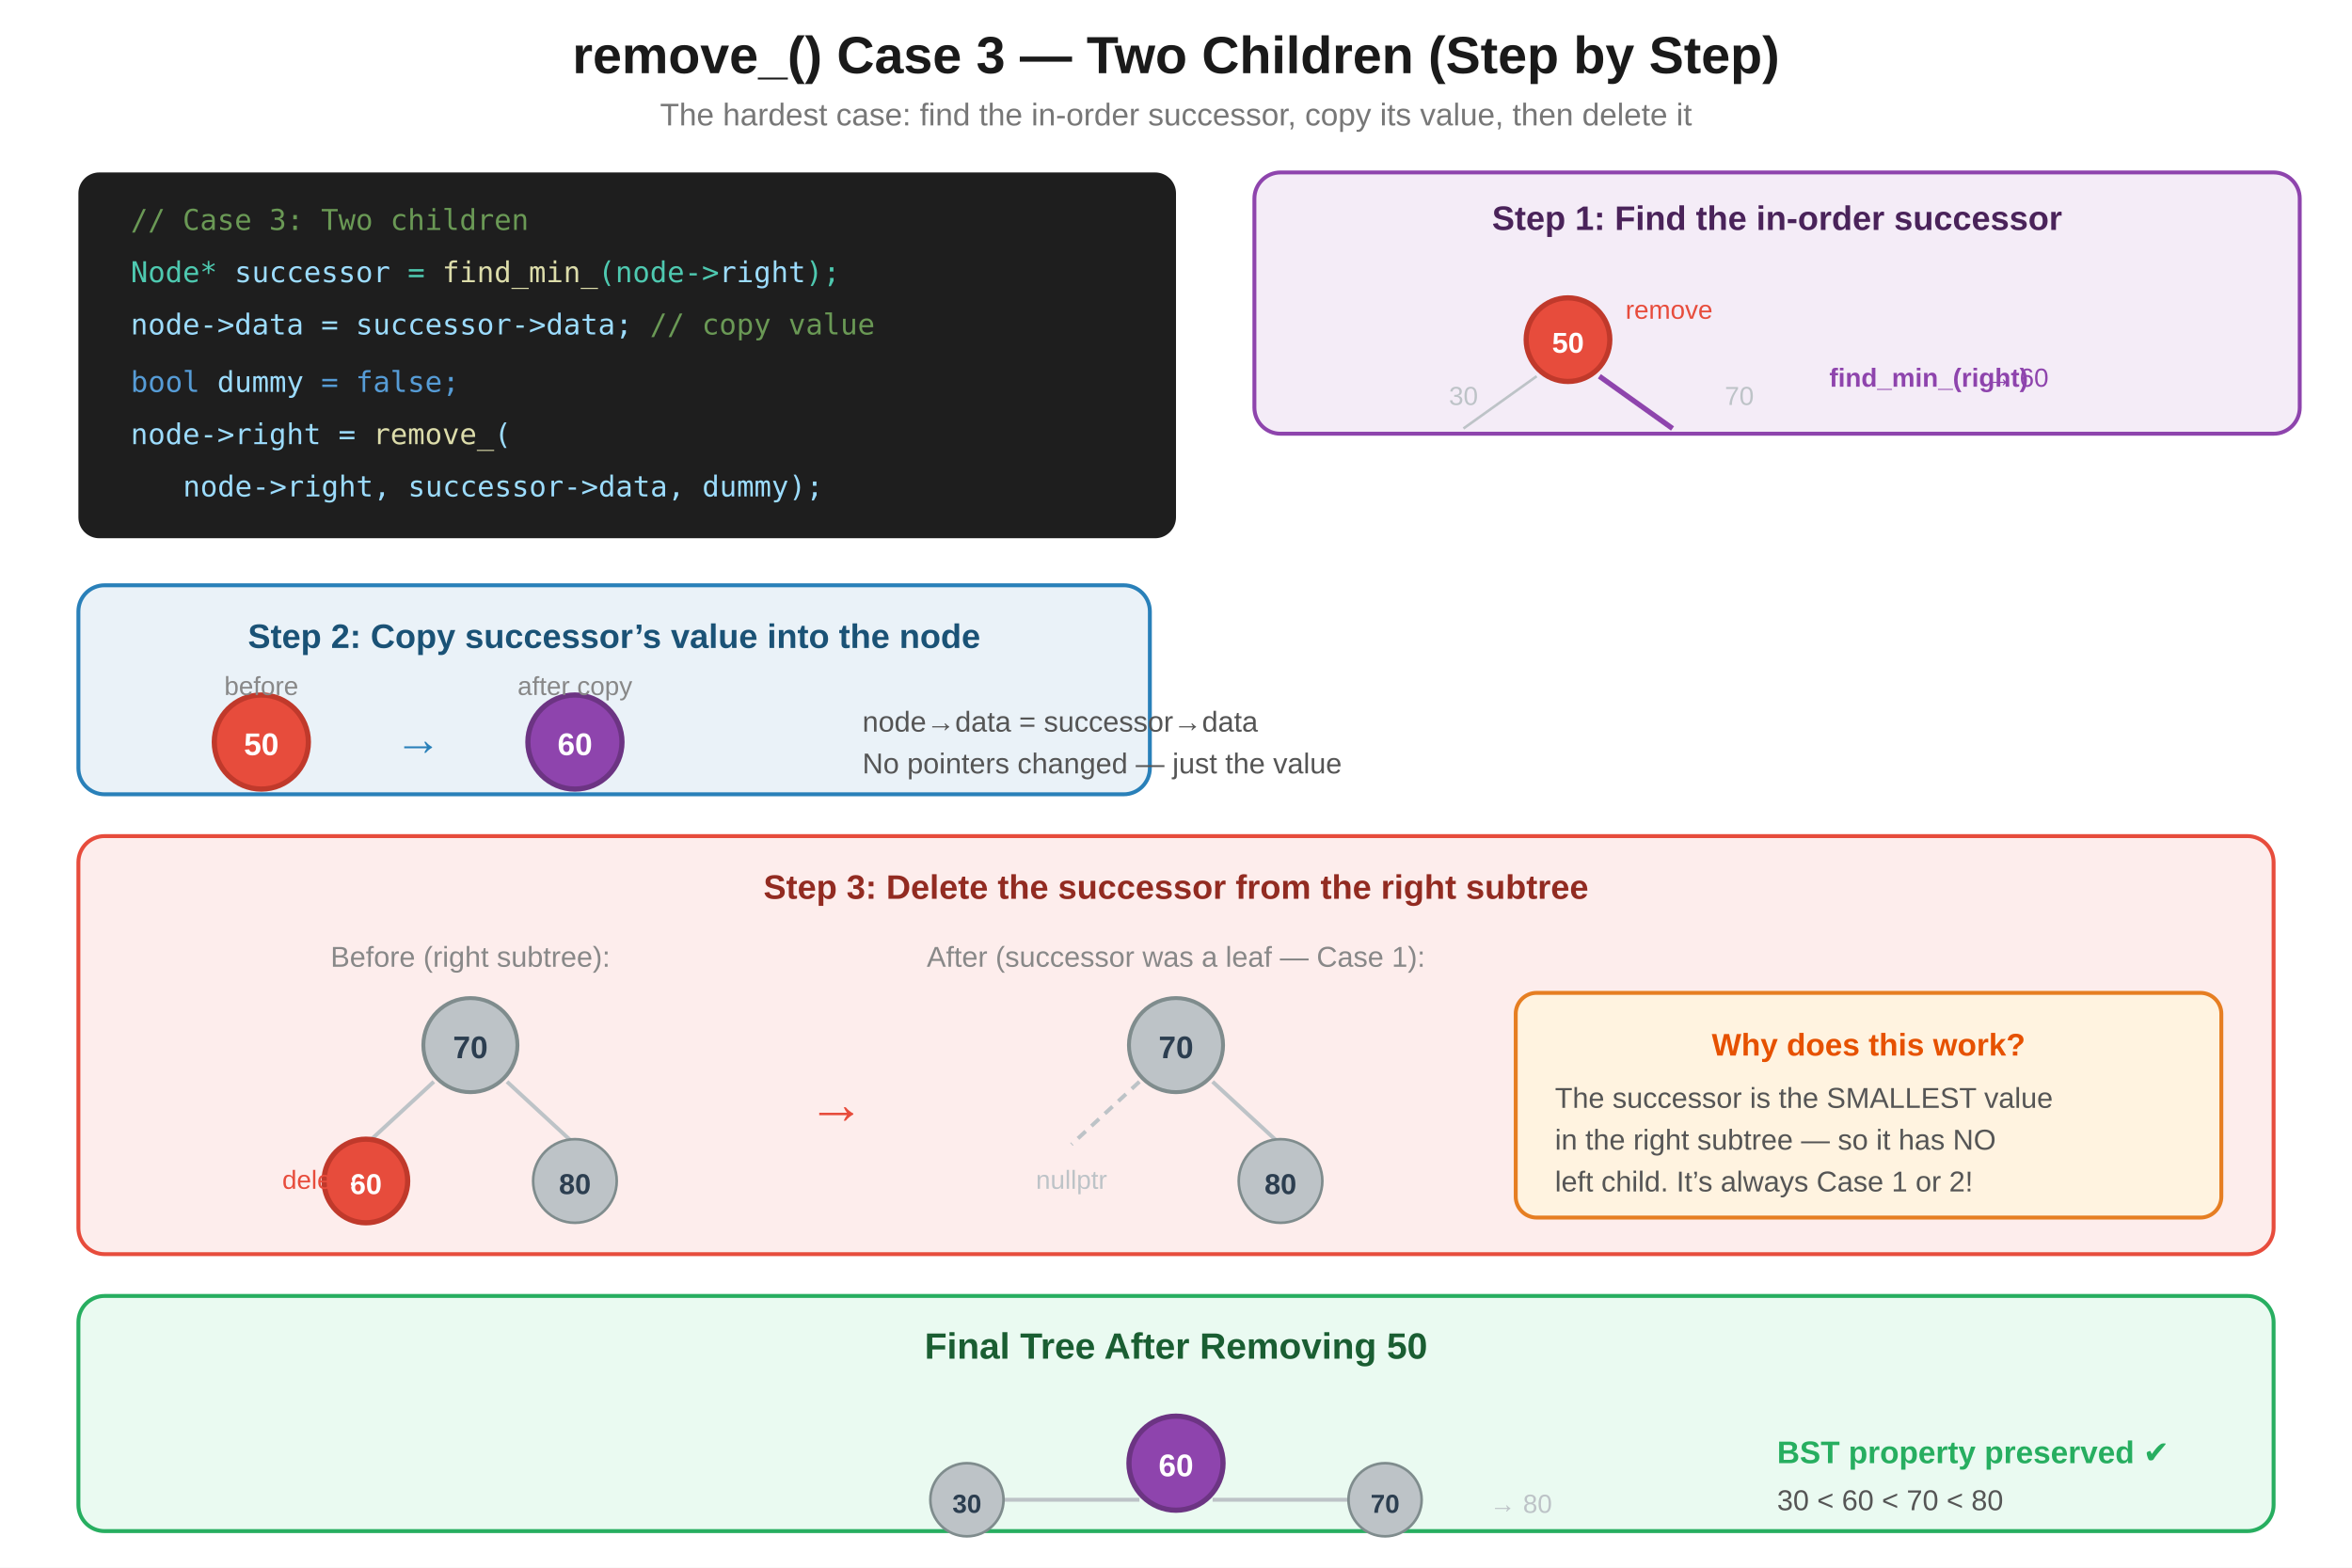
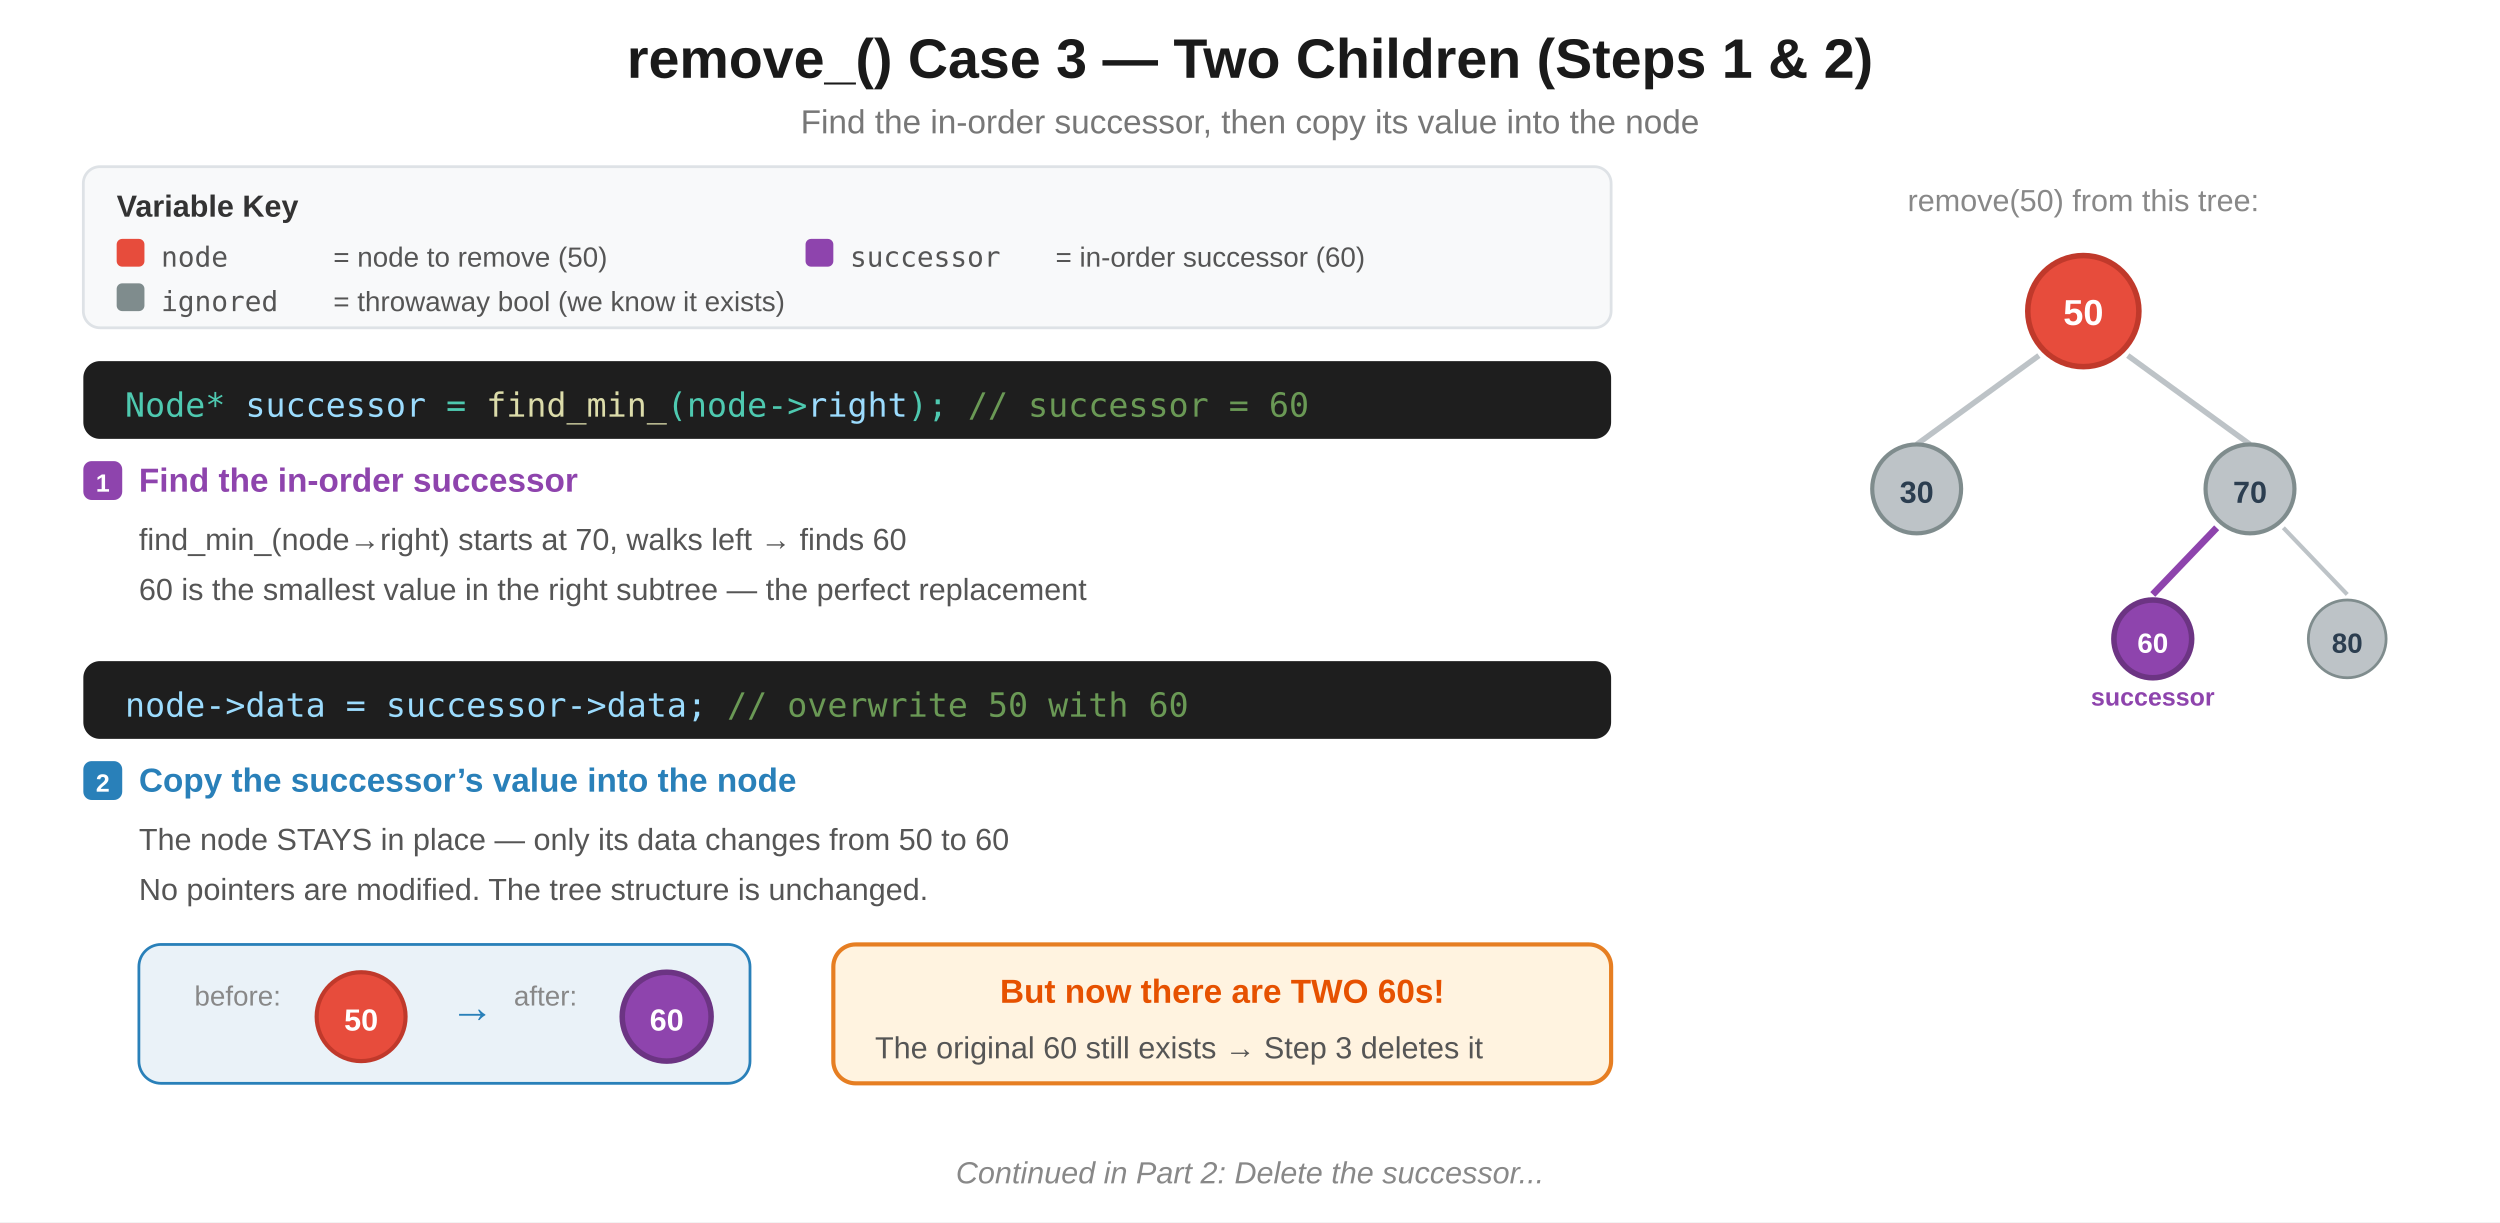
- <svg xmlns="http://www.w3.org/2000/svg" viewBox="0 0 900 600" font-family="'Segoe UI', Arial, sans-serif">
+ <svg xmlns="http://www.w3.org/2000/svg" viewBox="0 0 900 440" font-family="'Segoe UI', Arial, sans-serif">
  <rect width="100%" height="100%" fill="white" />
-   <text x="450" y="28" text-anchor="middle" fill="#1a1a1a" font-size="20" font-weight="bold">remove_() Case 3 — Two Children (Step by Step)</text>
-   <text x="450" y="48" text-anchor="middle" fill="#777" font-size="12">The hardest case: find the in-order successor, copy its value, then delete it</text>
-   <rect x="30" y="66" width="420" height="140" rx="8" fill="#1e1e1e" />
-   <text x="50" y="88" fill="#6a9955" font-size="11" font-family="Consolas, monospace">// Case 3: Two children</text>
-   <text x="50" y="108" fill="#4ec9b0" font-size="11" font-family="Consolas, monospace">Node* <tspan fill="#9cdcfe">successor</tspan> = <tspan fill="#dcdcaa">find_min_</tspan>(node-&gt;<tspan fill="#9cdcfe">right</tspan>);</text>
-   <text x="50" y="128" fill="#9cdcfe" font-size="11" font-family="Consolas, monospace">node-&gt;<tspan fill="#9cdcfe">data</tspan> = successor-&gt;<tspan fill="#9cdcfe">data</tspan>; <tspan fill="#6a9955">// copy value</tspan>
+   <text x="450" y="28" text-anchor="middle" fill="#1a1a1a" font-size="20" font-weight="bold">remove_() Case 3 — Two Children (Steps 1 &amp; 2)</text>
+   <text x="450" y="48" text-anchor="middle" fill="#777" font-size="12">Find the in-order successor, then copy its value into the node</text>
+   <rect x="30" y="60" width="550" height="58" rx="6" fill="#f8f9fa" stroke="#dee2e6" stroke-width="1" />
+   <text x="42" y="78" fill="#333" font-size="11" font-weight="bold">Variable Key</text>
+   <rect x="42" y="86" width="10" height="10" rx="2" fill="#e74c3c" />
+   <text x="58" y="96" fill="#555" font-size="10" font-family="Consolas, monospace">node</text>
+   <text x="120" y="96" fill="#555" font-size="10">= node to remove (50)</text>
+   <rect x="290" y="86" width="10" height="10" rx="2" fill="#8e44ad" />
+   <text x="306" y="96" fill="#555" font-size="10" font-family="Consolas, monospace">successor</text>
+   <text x="380" y="96" fill="#555" font-size="10">= in-order successor (60)</text>
+   <rect x="42" y="102" width="10" height="10" rx="2" fill="#7f8c8d" />
+   <text x="58" y="112" fill="#555" font-size="10" font-family="Consolas, monospace">ignored</text>
+   <text x="120" y="112" fill="#555" font-size="10">= throwaway bool (we know it exists)</text>
+   <text x="750" y="76" text-anchor="middle" fill="#888" font-size="11">remove(50) from this tree:</text>
+   <circle cx="750" cy="112" r="20" fill="#e74c3c" stroke="#c0392b" stroke-width="2" />
+   <text x="750" y="117" text-anchor="middle" fill="#fff" font-size="13" font-weight="bold">50</text>
+   <line x1="734" y1="128" x2="690" y2="160" stroke="#bdc3c7" stroke-width="2" />
+   <line x1="766" y1="128" x2="810" y2="160" stroke="#bdc3c7" stroke-width="2" />
+   <circle cx="690" cy="176" r="16" fill="#bdc3c7" stroke="#7f8c8d" stroke-width="1.5" />
+   <text x="690" y="181" text-anchor="middle" fill="#2c3e50" font-size="11" font-weight="bold">30</text>
+   <circle cx="810" cy="176" r="16" fill="#bdc3c7" stroke="#7f8c8d" stroke-width="1.5" />
+   <text x="810" y="181" text-anchor="middle" fill="#2c3e50" font-size="11" font-weight="bold">70</text>
+   <line x1="798" y1="190" x2="775" y2="214" stroke="#8e44ad" stroke-width="2.5" />
+   <line x1="822" y1="190" x2="845" y2="214" stroke="#bdc3c7" stroke-width="1.5" />
+   <circle cx="775" cy="230" r="14" fill="#8e44ad" stroke="#6c3483" stroke-width="2" />
+   <text x="775" y="235" text-anchor="middle" fill="#fff" font-size="10" font-weight="bold">60</text>
+   <text x="775" y="254" text-anchor="middle" fill="#8e44ad" font-size="9" font-weight="bold">successor</text>
+   <circle cx="845" cy="230" r="14" fill="#bdc3c7" stroke="#7f8c8d" stroke-width="1" />
+   <text x="845" y="235" text-anchor="middle" fill="#2c3e50" font-size="10" font-weight="bold">80</text>
+   <rect x="30" y="130" width="550" height="28" rx="6" fill="#1e1e1e" />
+   <text x="45" y="150" fill="#4ec9b0" font-size="12" font-family="Consolas, monospace">Node* <tspan fill="#9cdcfe">successor</tspan> = <tspan fill="#dcdcaa">find_min_</tspan>(node-&gt;<tspan fill="#9cdcfe">right</tspan>);  <tspan fill="#6a9955">// successor = 60</tspan>
  </text>
-   <text x="50" y="150" fill="#569cd6" font-size="11" font-family="Consolas, monospace">bool <tspan fill="#9cdcfe">dummy</tspan> = false;</text>
-   <text x="50" y="170" fill="#9cdcfe" font-size="11" font-family="Consolas, monospace">node-&gt;<tspan fill="#9cdcfe">right</tspan> = <tspan fill="#dcdcaa">remove_</tspan>(</text>
-   <text x="70" y="190" fill="#9cdcfe" font-size="11" font-family="Consolas, monospace">node-&gt;<tspan fill="#9cdcfe">right</tspan>, successor-&gt;<tspan fill="#9cdcfe">data</tspan>, dummy);</text>
-   <rect x="480" y="66" width="400" height="100" rx="10" fill="#f4ecf7" stroke="#8e44ad" stroke-width="1.5" />
-   <text x="680" y="88" text-anchor="middle" fill="#4a235a" font-size="13" font-weight="bold">Step 1: Find the in-order successor</text>
-   <circle cx="600" cy="130" r="16" fill="#e74c3c" stroke="#c0392b" stroke-width="2" />
-   <text x="600" y="135" text-anchor="middle" fill="#fff" font-size="11" font-weight="bold">50</text>
-   <text x="622" y="122" fill="#e74c3c" font-size="10">remove</text>
-   <line x1="588" y1="144" x2="560" y2="164" stroke="#bdc3c7" stroke-width="1" />
-   <line x1="612" y1="144" x2="640" y2="164" stroke="#8e44ad" stroke-width="2" />
-   <text x="560" y="155" text-anchor="middle" fill="#bdc3c7" font-size="10">30</text>
-   <circle cx="660" cy="130" r="0" fill="none" />
-   <text x="660" y="155" fill="#bdc3c7" font-size="10">70</text>
-   <text x="700" y="148" fill="#8e44ad" font-size="10" font-weight="bold">find_min_(right)</text>
-   <text x="760" y="148" fill="#8e44ad" font-size="10">→ 60</text>
-   <rect x="30" y="224" width="410" height="80" rx="10" fill="#eaf2f8" stroke="#2980b9" stroke-width="1.5" />
-   <text x="235" y="248" text-anchor="middle" fill="#1a5276" font-size="13" font-weight="bold">Step 2: Copy successor’s value into the node</text>
-   <circle cx="100" cy="284" r="18" fill="#e74c3c" stroke="#c0392b" stroke-width="2" />
-   <text x="100" y="289" text-anchor="middle" fill="#fff" font-size="12" font-weight="bold">50</text>
-   <text x="100" y="266" text-anchor="middle" fill="#888" font-size="10">before</text>
-   <text x="160" y="289" text-anchor="middle" fill="#2980b9" font-size="18">→</text>
-   <circle cx="220" cy="284" r="18" fill="#8e44ad" stroke="#6c3483" stroke-width="2" />
-   <text x="220" y="289" text-anchor="middle" fill="#fff" font-size="12" font-weight="bold">60</text>
-   <text x="220" y="266" text-anchor="middle" fill="#888" font-size="10">after copy</text>
-   <text x="330" y="280" fill="#555" font-size="11">node→data = successor→data</text>
-   <text x="330" y="296" fill="#555" font-size="11">No pointers changed — just the value</text>
-   <rect x="30" y="320" width="840" height="160" rx="10" fill="#fdedec" stroke="#e74c3c" stroke-width="1.5" />
-   <text x="450" y="344" text-anchor="middle" fill="#922b21" font-size="13" font-weight="bold">Step 3: Delete the successor from the right subtree</text>
-   <text x="180" y="370" text-anchor="middle" fill="#888" font-size="11">Before (right subtree):</text>
-   <circle cx="180" cy="400" r="18" fill="#bdc3c7" stroke="#7f8c8d" stroke-width="1.5" />
-   <text x="180" y="405" text-anchor="middle" fill="#2c3e50" font-size="12" font-weight="bold">70</text>
-   <line x1="166" y1="414" x2="140" y2="438" stroke="#bdc3c7" stroke-width="1.5" />
-   <line x1="194" y1="414" x2="220" y2="438" stroke="#bdc3c7" stroke-width="1.5" />
-   <circle cx="140" cy="452" r="16" fill="#e74c3c" stroke="#c0392b" stroke-width="2" />
-   <text x="140" y="457" text-anchor="middle" fill="#fff" font-size="11" font-weight="bold">60</text>
-   <text x="108" y="455" fill="#e74c3c" font-size="10">delete</text>
-   <circle cx="220" cy="452" r="16" fill="#bdc3c7" stroke="#7f8c8d" stroke-width="1" />
-   <text x="220" y="457" text-anchor="middle" fill="#2c3e50" font-size="11" font-weight="bold">80</text>
-   <text x="320" y="430" text-anchor="middle" fill="#e74c3c" font-size="22">→</text>
-   <text x="450" y="370" text-anchor="middle" fill="#888" font-size="11">After (successor was a leaf — Case 1):</text>
-   <circle cx="450" cy="400" r="18" fill="#bdc3c7" stroke="#7f8c8d" stroke-width="1.5" />
-   <text x="450" y="405" text-anchor="middle" fill="#2c3e50" font-size="12" font-weight="bold">70</text>
-   <line x1="464" y1="414" x2="490" y2="438" stroke="#bdc3c7" stroke-width="1.5" />
-   <line x1="436" y1="414" x2="410" y2="438" stroke="#bdc3c7" stroke-width="1.5" stroke-dasharray="4,3" />
-   <text x="410" y="455" text-anchor="middle" fill="#bdc3c7" font-size="10">nullptr</text>
-   <circle cx="490" cy="452" r="16" fill="#bdc3c7" stroke="#7f8c8d" stroke-width="1" />
-   <text x="490" y="457" text-anchor="middle" fill="#2c3e50" font-size="11" font-weight="bold">80</text>
-   <rect x="580" y="380" width="270" height="86" rx="8" fill="#fff3e0" stroke="#e67e22" stroke-width="1.5" />
-   <text x="715" y="404" text-anchor="middle" fill="#e65100" font-size="12" font-weight="bold">Why does this work?</text>
-   <text x="595" y="424" fill="#555" font-size="11">The successor is the SMALLEST value</text>
-   <text x="595" y="440" fill="#555" font-size="11">in the right subtree — so it has NO</text>
-   <text x="595" y="456" fill="#555" font-size="11">left child. It’s always Case 1 or 2!</text>
-   <rect x="30" y="496" width="840" height="90" rx="10" fill="#eafaf1" stroke="#27ae60" stroke-width="1.5" />
-   <text x="450" y="520" text-anchor="middle" fill="#1a5e32" font-size="14" font-weight="bold">Final Tree After Removing 50</text>
-   <circle cx="450" cy="560" r="18" fill="#8e44ad" stroke="#6c3483" stroke-width="2" />
-   <text x="450" y="565" text-anchor="middle" fill="#fff" font-size="12" font-weight="bold">60</text>
-   <line x1="436" y1="574" x2="380" y2="574" stroke="#bdc3c7" stroke-width="1.5" />
-   <line x1="464" y1="574" x2="520" y2="574" stroke="#bdc3c7" stroke-width="1.5" />
-   <circle cx="370" cy="574" r="14" fill="#bdc3c7" stroke="#7f8c8d" stroke-width="1" />
-   <text x="370" y="579" text-anchor="middle" fill="#2c3e50" font-size="10" font-weight="bold">30</text>
-   <circle cx="530" cy="574" r="14" fill="#bdc3c7" stroke="#7f8c8d" stroke-width="1" />
-   <text x="530" y="579" text-anchor="middle" fill="#2c3e50" font-size="10" font-weight="bold">70</text>
-   <circle cx="560" cy="574" r="0" />
-   <text x="570" y="579" fill="#bdc3c7" font-size="10">→ 80</text>
-   <text x="680" y="560" fill="#27ae60" font-size="12" font-weight="bold">BST property preserved ✔</text>
-   <text x="680" y="578" fill="#555" font-size="11">30 &lt; 60 &lt; 70 &lt; 80</text>
+   <rect x="30" y="166" width="14" height="14" rx="3" fill="#8e44ad" />
+   <text x="37" y="177" text-anchor="middle" fill="#fff" font-size="9" font-weight="bold">1</text>
+   <text x="50" y="177" fill="#8e44ad" font-size="12" font-weight="bold">Find the in-order successor</text>
+   <text x="50" y="198" fill="#555" font-size="11">find_min_(node→right) starts at 70, walks left → finds 60</text>
+   <text x="50" y="216" fill="#555" font-size="11">60 is the smallest value in the right subtree — the perfect replacement</text>
+   <rect x="30" y="238" width="550" height="28" rx="6" fill="#1e1e1e" />
+   <text x="45" y="258" fill="#9cdcfe" font-size="12" font-family="Consolas, monospace">node-&gt;<tspan fill="#9cdcfe">data</tspan> = successor-&gt;<tspan fill="#9cdcfe">data</tspan>;  <tspan fill="#6a9955">// overwrite 50 with 60</tspan>
+   </text>
+   <rect x="30" y="274" width="14" height="14" rx="3" fill="#2980b9" />
+   <text x="37" y="285" text-anchor="middle" fill="#fff" font-size="9" font-weight="bold">2</text>
+   <text x="50" y="285" fill="#2980b9" font-size="12" font-weight="bold">Copy the successor’s value into the node</text>
+   <text x="50" y="306" fill="#555" font-size="11">The node STAYS in place — only its data changes from 50 to 60</text>
+   <text x="50" y="324" fill="#555" font-size="11">No pointers are modified. The tree structure is unchanged.</text>
+   <rect x="50" y="340" width="220" height="50" rx="8" fill="#eaf2f8" stroke="#2980b9" stroke-width="1" />
+   <text x="70" y="362" fill="#888" font-size="10">before:</text>
+   <circle cx="130" cy="366" r="16" fill="#e74c3c" stroke="#c0392b" stroke-width="1.5" />
+   <text x="130" y="371" text-anchor="middle" fill="#fff" font-size="11" font-weight="bold">50</text>
+   <text x="162" y="368" fill="#2980b9" font-size="16">→</text>
+   <text x="185" y="362" fill="#888" font-size="10">after:</text>
+   <circle cx="240" cy="366" r="16" fill="#8e44ad" stroke="#6c3483" stroke-width="2" />
+   <text x="240" y="371" text-anchor="middle" fill="#fff" font-size="11" font-weight="bold">60</text>
+   <rect x="300" y="340" width="280" height="50" rx="8" fill="#fff3e0" stroke="#e67e22" stroke-width="1.5" />
+   <text x="440" y="361" text-anchor="middle" fill="#e65100" font-size="12" font-weight="bold">But now there are TWO 60s!</text>
+   <text x="315" y="381" fill="#555" font-size="11">The original 60 still exists → Step 3 deletes it</text>
+   <text x="450" y="426" text-anchor="middle" fill="#888" font-size="11" font-style="italic">Continued in Part 2: Delete the successor...</text>
</svg>
